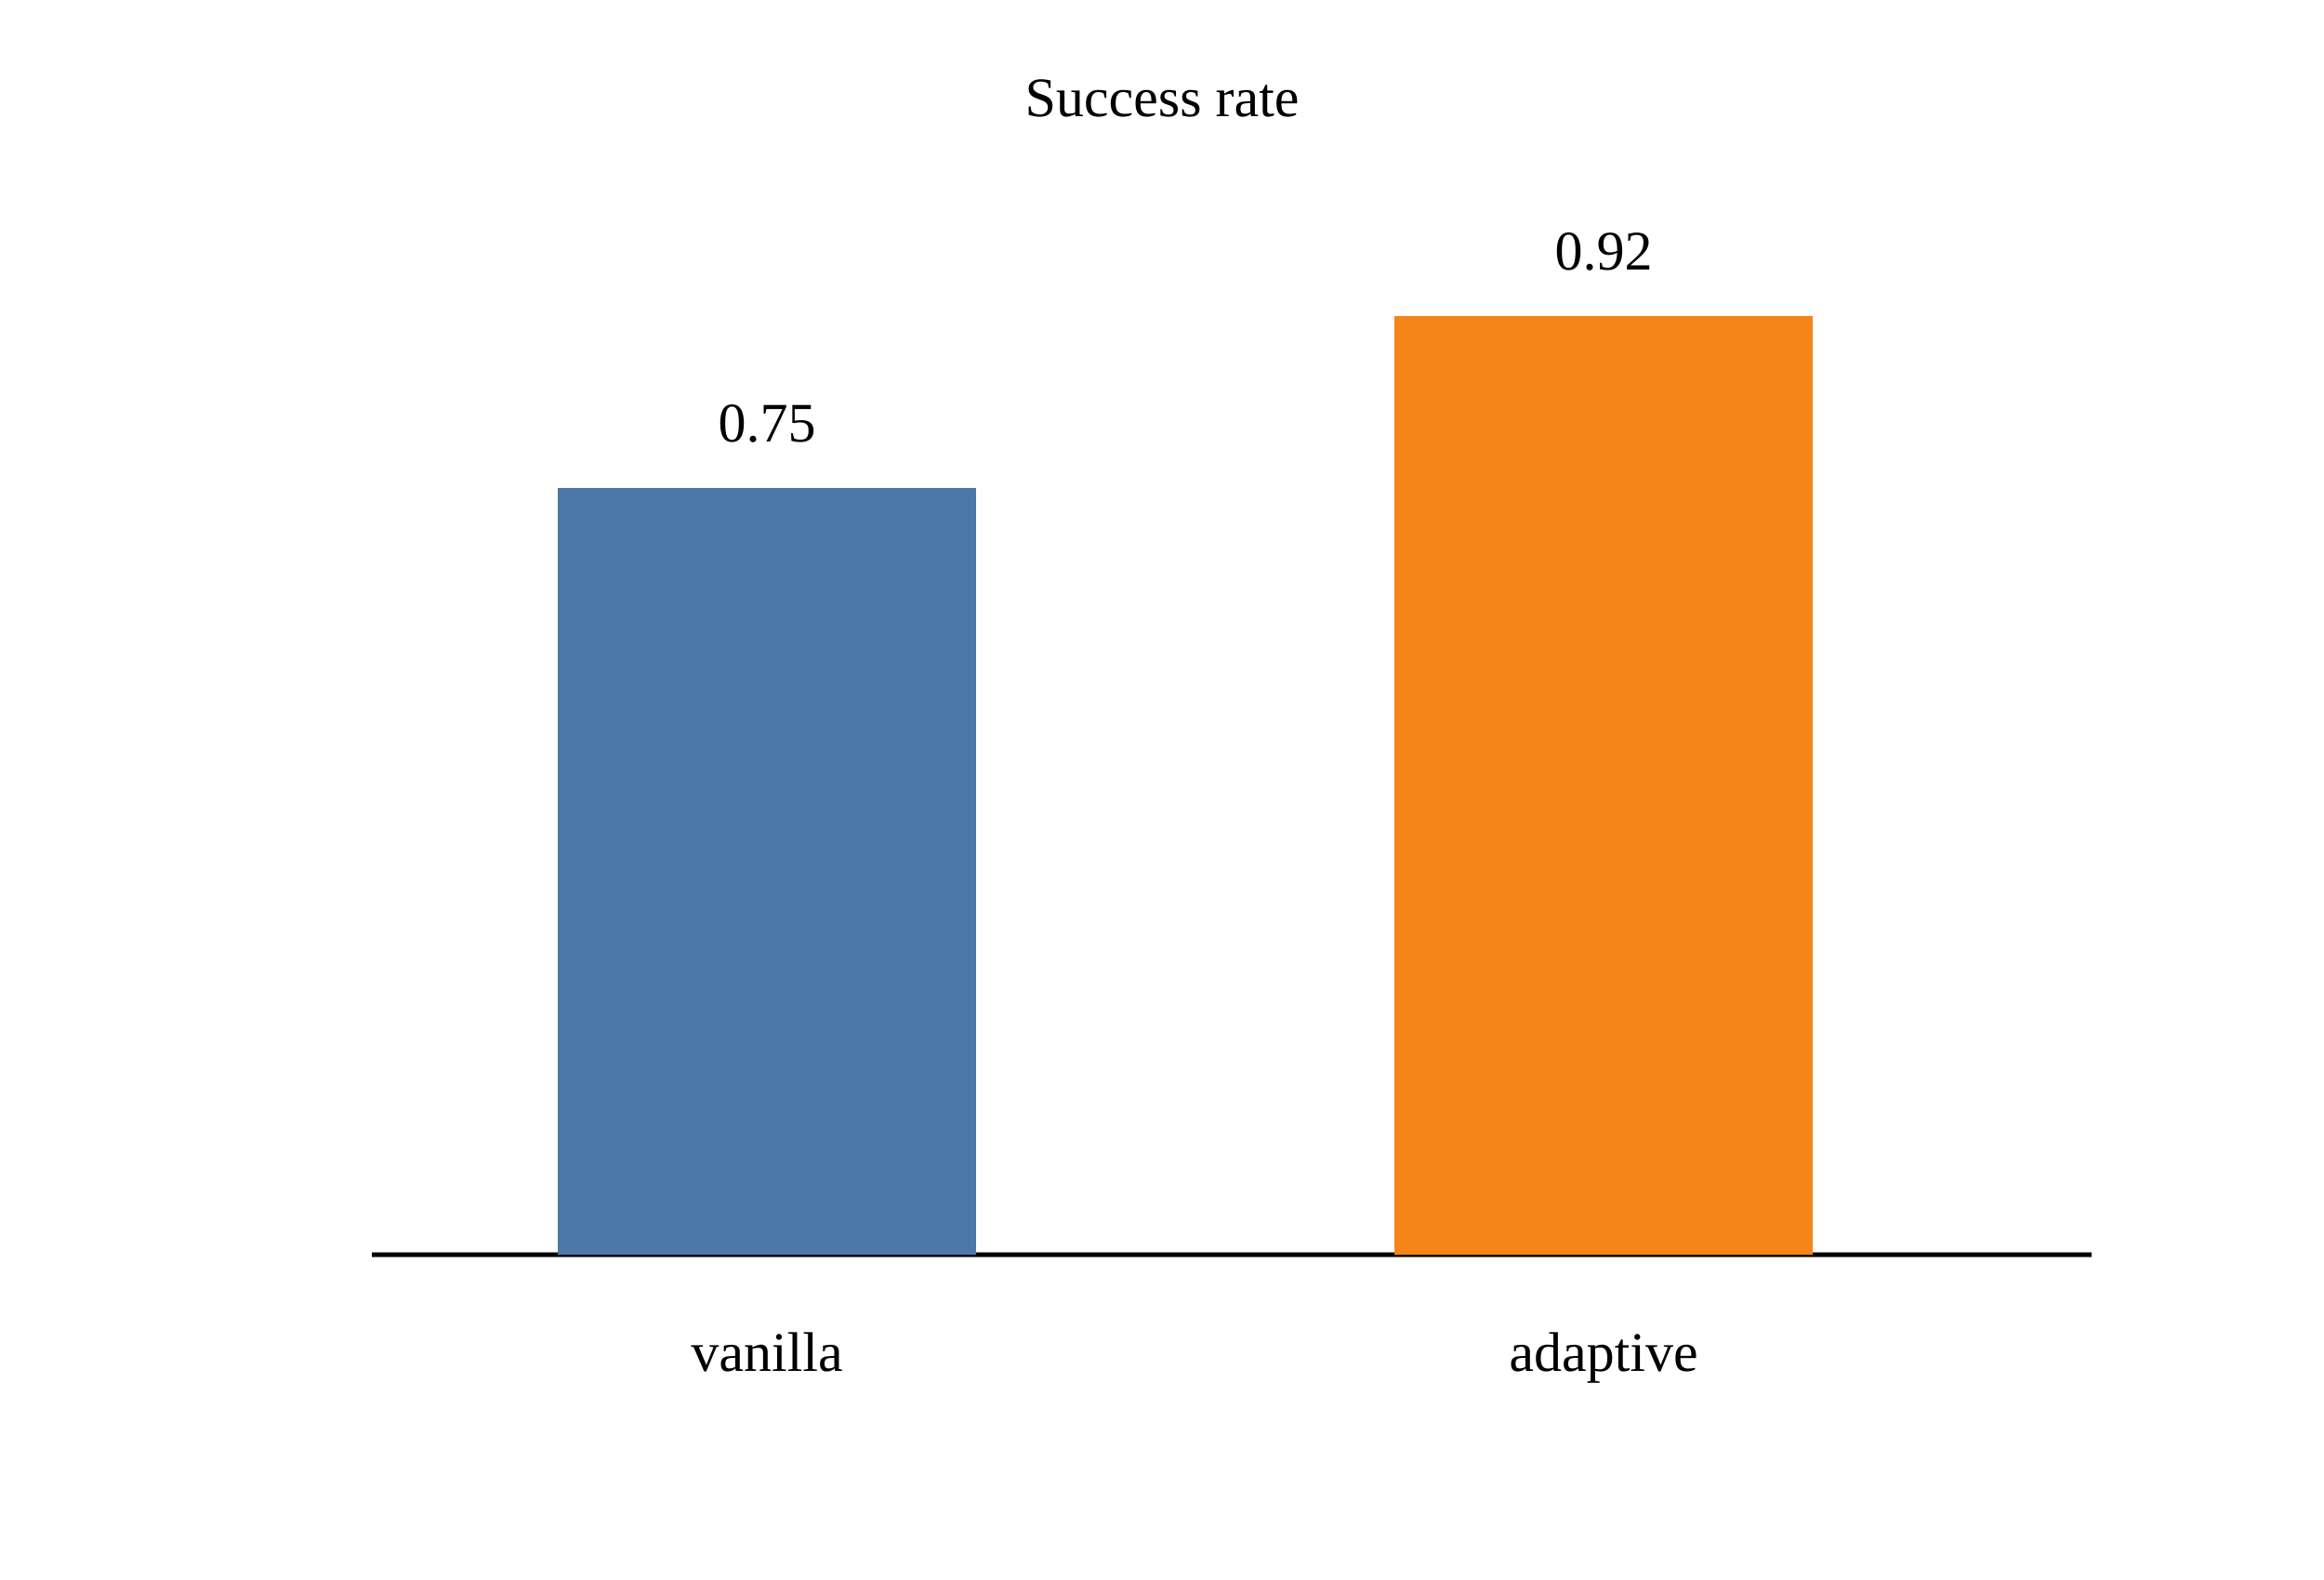
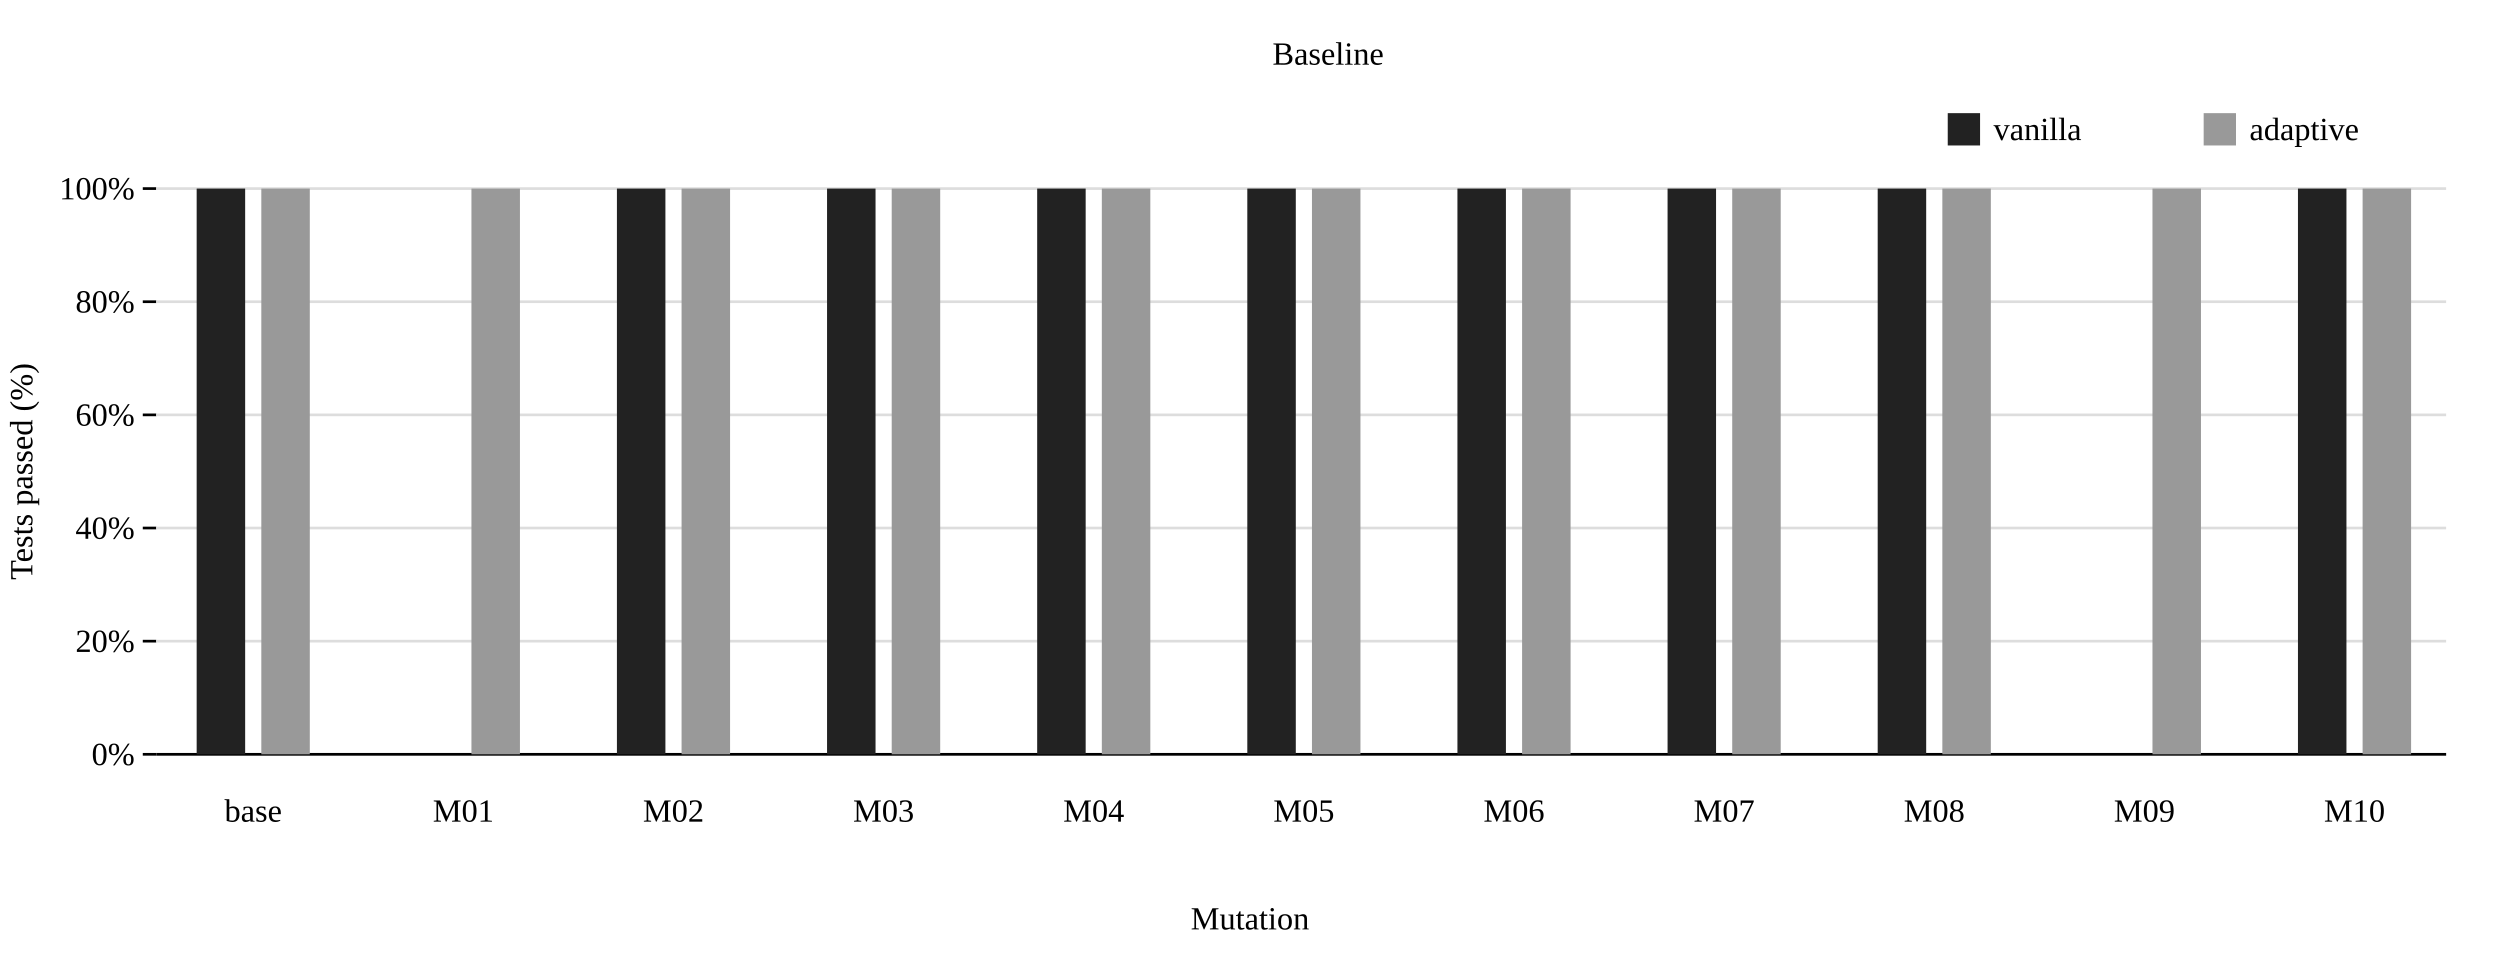
- <svg xmlns="http://www.w3.org/2000/svg" width="500" height="340">
-   <text x="250" y="25" text-anchor="middle">Success rate</text>
-   <line x1="80" y1="270" x2="450" y2="270" stroke="black" />
-   <rect x="120" y="105" width="90" height="165" fill="#4c78a8" />
-   <text x="165" y="295" text-anchor="middle">vanilla</text>
-   <text x="165" y="95" text-anchor="middle">0.75</text>
-   <rect x="300" y="68" width="90" height="202" fill="#f58518" />
-   <text x="345" y="295" text-anchor="middle">adaptive</text>
-   <text x="345" y="58" text-anchor="middle">0.92</text>
+ <svg xmlns="http://www.w3.org/2000/svg" width="928" height="355">
+   <text x="464" y="345" text-anchor="middle">Mutation</text>
+   <text x="12" y="175" text-anchor="middle" transform="rotate(-90 12 175)">Tests passed (%)</text>
+   <line x1="53" y1="280" x2="58" y2="280" stroke="#000" />
+   <line x1="58" y1="280" x2="908" y2="280" stroke="#ddd" />
+   <text x="50" y="284" text-anchor="end">0%</text>
+   <line x1="53" y1="238" x2="58" y2="238" stroke="#000" />
+   <line x1="58" y1="238" x2="908" y2="238" stroke="#ddd" />
+   <text x="50" y="242" text-anchor="end">20%</text>
+   <line x1="53" y1="196" x2="58" y2="196" stroke="#000" />
+   <line x1="58" y1="196" x2="908" y2="196" stroke="#ddd" />
+   <text x="50" y="200" text-anchor="end">40%</text>
+   <line x1="53" y1="154" x2="58" y2="154" stroke="#000" />
+   <line x1="58" y1="154" x2="908" y2="154" stroke="#ddd" />
+   <text x="50" y="158" text-anchor="end">60%</text>
+   <line x1="53" y1="112" x2="58" y2="112" stroke="#000" />
+   <line x1="58" y1="112" x2="908" y2="112" stroke="#ddd" />
+   <text x="50" y="116" text-anchor="end">80%</text>
+   <line x1="53" y1="70" x2="58" y2="70" stroke="#000" />
+   <line x1="58" y1="70" x2="908" y2="70" stroke="#ddd" />
+   <text x="50" y="74" text-anchor="end">100%</text>
+   <line x1="58" y1="280" x2="908" y2="280" stroke="#000" />
+   <text x="493" y="24" text-anchor="middle">Baseline</text>
+   <rect x="723" y="42" width="12" height="12" fill="#222" />
+   <text x="740" y="52">vanilla</text>
+   <rect x="818" y="42" width="12" height="12" fill="#999" />
+   <text x="835" y="52">adaptive</text>
+   <rect x="73" y="70" width="18" height="210" fill="#222" />
+   <rect x="97" y="70" width="18" height="210" fill="#999" />
+   <rect x="151" y="280" width="18" height="0" fill="#222" />
+   <rect x="175" y="70" width="18" height="210" fill="#999" />
+   <rect x="229" y="70" width="18" height="210" fill="#222" />
+   <rect x="253" y="70" width="18" height="210" fill="#999" />
+   <rect x="307" y="70" width="18" height="210" fill="#222" />
+   <rect x="331" y="70" width="18" height="210" fill="#999" />
+   <rect x="385" y="70" width="18" height="210" fill="#222" />
+   <rect x="409" y="70" width="18" height="210" fill="#999" />
+   <rect x="463" y="70" width="18" height="210" fill="#222" />
+   <rect x="487" y="70" width="18" height="210" fill="#999" />
+   <rect x="541" y="70" width="18" height="210" fill="#222" />
+   <rect x="565" y="70" width="18" height="210" fill="#999" />
+   <rect x="619" y="70" width="18" height="210" fill="#222" />
+   <rect x="643" y="70" width="18" height="210" fill="#999" />
+   <rect x="697" y="70" width="18" height="210" fill="#222" />
+   <rect x="721" y="70" width="18" height="210" fill="#999" />
+   <rect x="775" y="280" width="18" height="0" fill="#222" />
+   <rect x="799" y="70" width="18" height="210" fill="#999" />
+   <rect x="853" y="70" width="18" height="210" fill="#222" />
+   <rect x="877" y="70" width="18" height="210" fill="#999" />
+   <text x="94" y="305" text-anchor="middle">base</text>
+   <text x="172" y="305" text-anchor="middle">M01</text>
+   <text x="250" y="305" text-anchor="middle">M02</text>
+   <text x="328" y="305" text-anchor="middle">M03</text>
+   <text x="406" y="305" text-anchor="middle">M04</text>
+   <text x="484" y="305" text-anchor="middle">M05</text>
+   <text x="562" y="305" text-anchor="middle">M06</text>
+   <text x="640" y="305" text-anchor="middle">M07</text>
+   <text x="718" y="305" text-anchor="middle">M08</text>
+   <text x="796" y="305" text-anchor="middle">M09</text>
+   <text x="874" y="305" text-anchor="middle">M10</text>
</svg>
